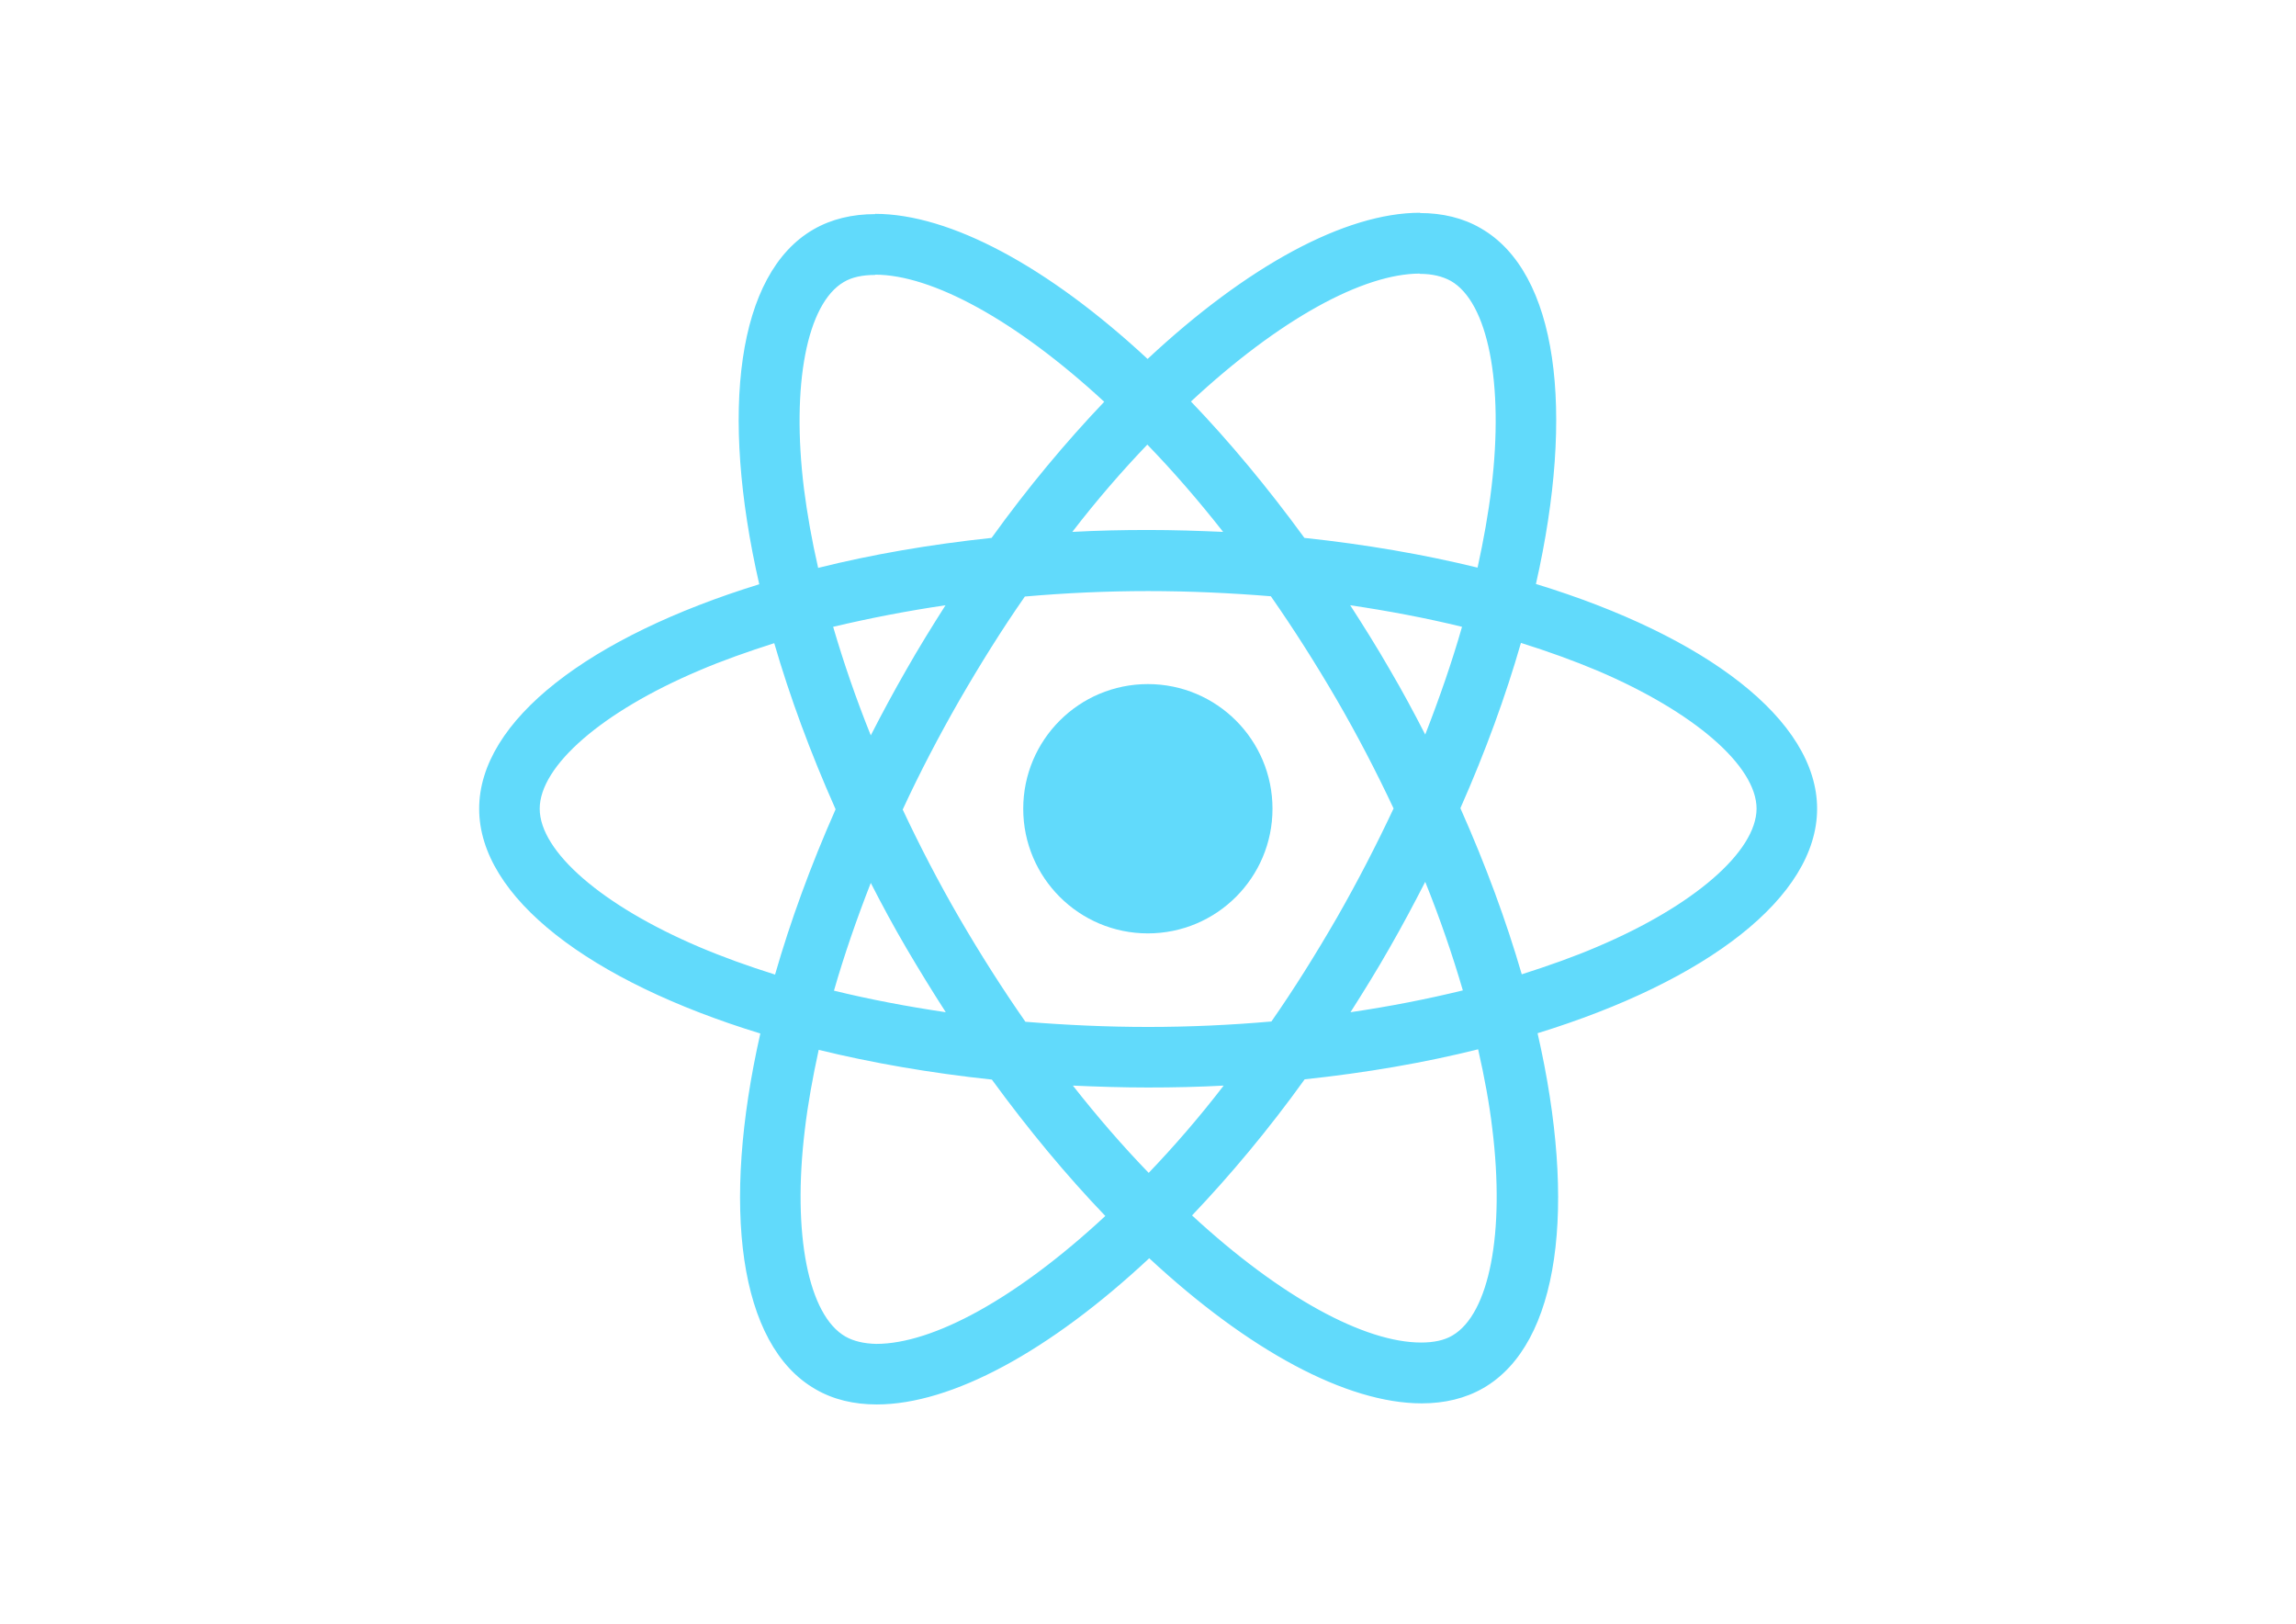
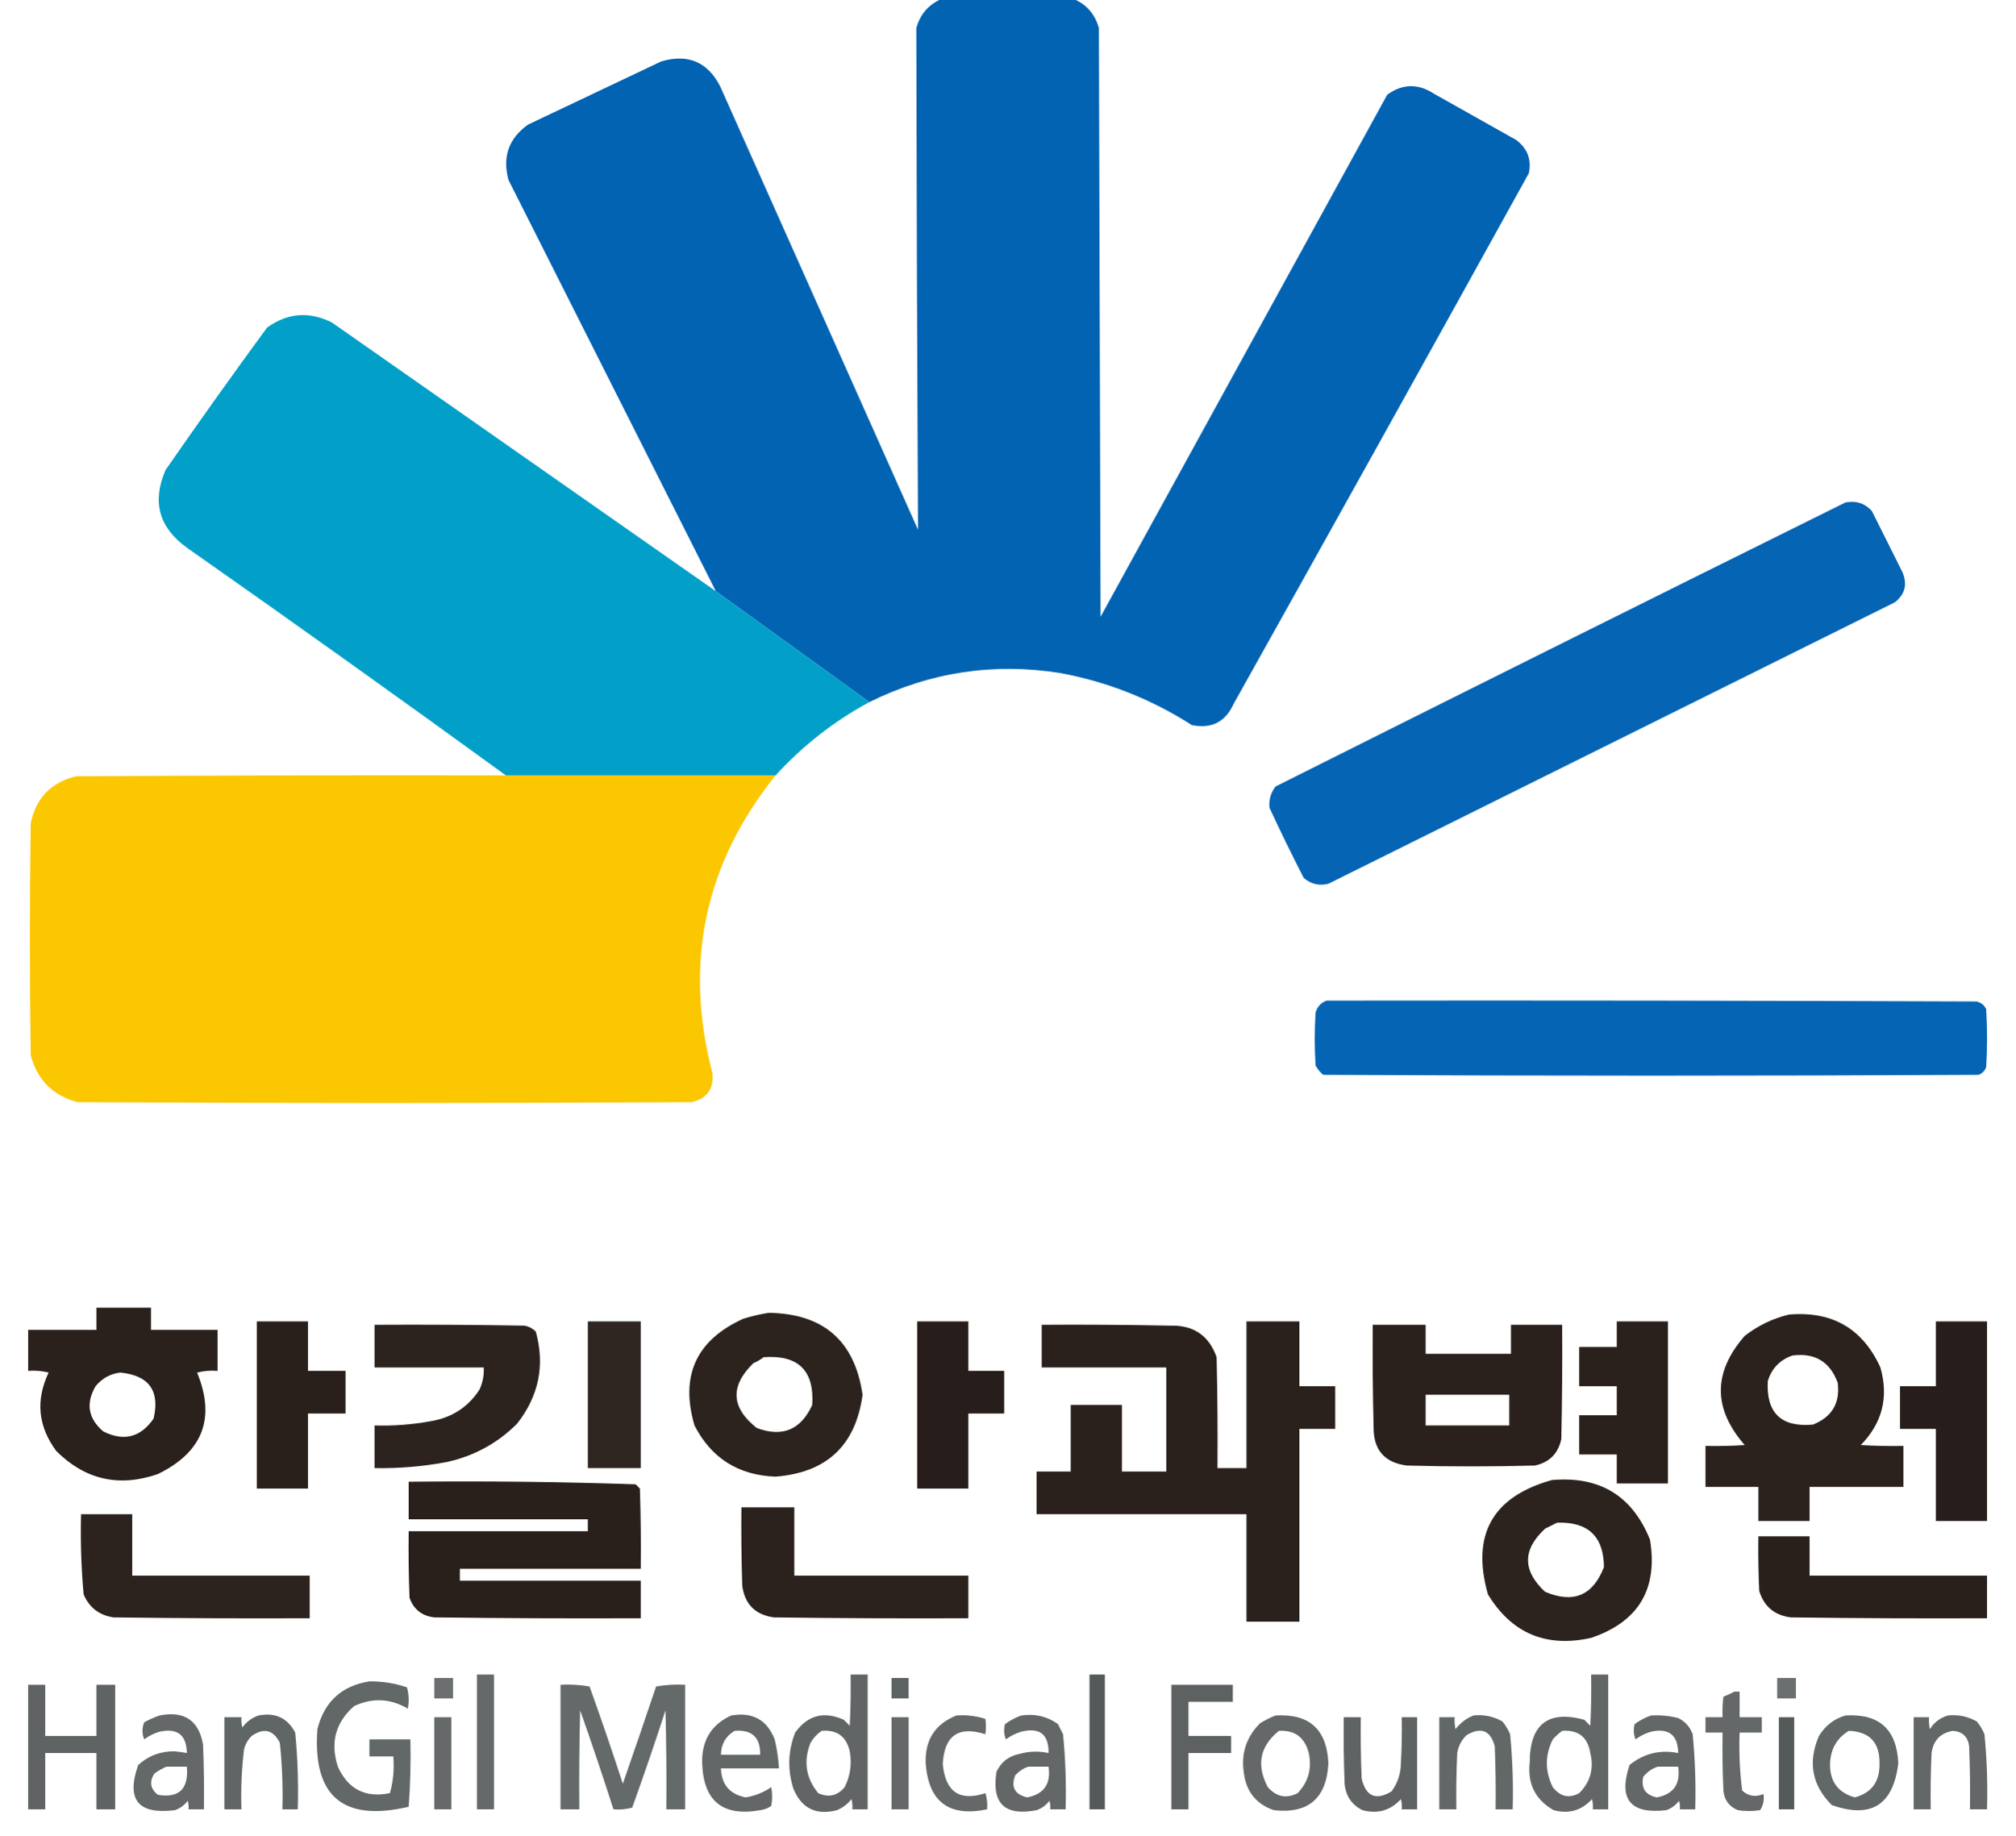
- <svg xmlns="http://www.w3.org/2000/svg" viewBox="0 0 841.9 595.3">
-   <g fill="#61DAFB">
-     <path d="M666.3 296.5c0-32.5-40.7-63.3-103.1-82.4 14.4-63.6 8-114.2-20.2-130.4-6.5-3.8-14.1-5.6-22.4-5.6v22.3c4.6 0 8.3.9 11.4 2.6 13.6 7.8 19.5 37.5 14.9 75.7-1.1 9.4-2.9 19.3-5.1 29.4-19.6-4.8-41-8.5-63.5-10.9-13.5-18.5-27.5-35.3-41.6-50 32.6-30.3 63.2-46.9 84-46.9V78c-27.5 0-63.5 19.6-99.9 53.6-36.4-33.8-72.4-53.2-99.9-53.2v22.3c20.7 0 51.4 16.5 84 46.6-14 14.7-28 31.4-41.3 49.9-22.6 2.4-44 6.1-63.6 11-2.3-10-4-19.7-5.2-29-4.7-38.2 1.1-67.9 14.6-75.8 3-1.8 6.9-2.6 11.5-2.6V78.5c-8.4 0-16 1.8-22.6 5.6-28.1 16.2-34.4 66.7-19.9 130.1-62.2 19.2-102.7 49.9-102.7 82.3 0 32.5 40.7 63.3 103.1 82.4-14.4 63.6-8 114.2 20.2 130.4 6.5 3.8 14.1 5.6 22.5 5.6 27.5 0 63.5-19.6 99.9-53.6 36.4 33.8 72.4 53.2 99.9 53.2 8.4 0 16-1.8 22.6-5.6 28.1-16.2 34.4-66.7 19.9-130.1 62-19.1 102.5-49.9 102.5-82.3zm-130.2-66.7c-3.7 12.9-8.3 26.2-13.5 39.5-4.1-8-8.4-16-13.1-24-4.6-8-9.5-15.8-14.4-23.4 14.2 2.1 27.9 4.7 41 7.9zm-45.8 106.5c-7.8 13.5-15.8 26.3-24.1 38.2-14.9 1.3-30 2-45.2 2-15.1 0-30.2-.7-45-1.9-8.3-11.9-16.4-24.6-24.2-38-7.6-13.1-14.5-26.4-20.8-39.8 6.2-13.4 13.2-26.8 20.7-39.9 7.8-13.5 15.8-26.3 24.1-38.2 14.9-1.3 30-2 45.2-2 15.1 0 30.2.7 45 1.9 8.3 11.9 16.4 24.6 24.2 38 7.6 13.1 14.5 26.4 20.8 39.8-6.3 13.4-13.2 26.8-20.7 39.9zm32.3-13c5.4 13.4 10 26.8 13.8 39.8-13.1 3.2-26.9 5.9-41.2 8 4.9-7.7 9.8-15.6 14.4-23.7 4.6-8 8.9-16.1 13-24.1zM421.2 430c-9.3-9.6-18.6-20.3-27.8-32 9 .4 18.2.7 27.5.7 9.4 0 18.7-.2 27.8-.7-9 11.7-18.3 22.4-27.5 32zm-74.4-58.9c-14.2-2.1-27.9-4.7-41-7.9 3.7-12.9 8.3-26.2 13.5-39.5 4.1 8 8.4 16 13.1 24 4.7 8 9.5 15.8 14.4 23.4zM420.7 163c9.3 9.6 18.6 20.3 27.8 32-9-.4-18.2-.7-27.5-.7-9.4 0-18.7.2-27.8.7 9-11.7 18.3-22.4 27.5-32zm-74 58.9c-4.9 7.7-9.8 15.6-14.4 23.7-4.6 8-8.9 16-13 24-5.4-13.4-10-26.8-13.8-39.8 13.1-3.1 26.9-5.8 41.2-7.9zm-90.5 125.2c-35.4-15.1-58.3-34.9-58.3-50.6 0-15.7 22.9-35.6 58.3-50.6 8.6-3.7 18-7 27.7-10.1 5.7 19.6 13.2 40 22.5 60.9-9.2 20.8-16.6 41.1-22.2 60.6-9.9-3.1-19.3-6.5-28-10.2zM310 490c-13.6-7.8-19.5-37.5-14.9-75.7 1.1-9.4 2.9-19.3 5.1-29.4 19.6 4.8 41 8.5 63.5 10.9 13.5 18.5 27.5 35.3 41.6 50-32.6 30.3-63.2 46.9-84 46.9-4.5-.1-8.3-1-11.3-2.7zm237.2-76.2c4.7 38.2-1.1 67.9-14.6 75.8-3 1.8-6.9 2.6-11.5 2.6-20.7 0-51.4-16.5-84-46.6 14-14.7 28-31.4 41.3-49.9 22.6-2.4 44-6.1 63.6-11 2.3 10.1 4.1 19.8 5.2 29.1zm38.5-66.7c-8.6 3.7-18 7-27.7 10.1-5.7-19.6-13.2-40-22.5-60.9 9.2-20.8 16.6-41.1 22.2-60.6 9.9 3.1 19.3 6.5 28.1 10.2 35.4 15.1 58.3 34.9 58.3 50.6-.1 15.7-23 35.6-58.4 50.6zM320.8 78.4z" />
-     <circle cx="420.9" cy="296.5" r="45.7" />
-     <path d="M520.5 78.1z" />
+ <svg xmlns="http://www.w3.org/2000/svg" version="1.1" width="1181px" height="1076px" style="shape-rendering:geometricPrecision; text-rendering:geometricPrecision; image-rendering:optimizeQuality; fill-rule:evenodd; clip-rule:evenodd">
+   <g>
+     <path style="opacity:0.989" fill="#0062b2" d="M 551.5,-0.5 C 577.5,-0.5 603.5,-0.5 629.5,-0.5C 636.979,2.819 641.812,8.486 644,16.5C 644.333,131.5 644.667,246.5 645,361.5C 701,259.5 757,157.5 813,55.5C 821.973,49.005 831.14,48.839 840.5,55C 856.5,64 872.5,73 888.5,82C 895.134,86.9 897.634,93.4 896,101.5C 838.601,205.296 780.934,308.963 723,412.5C 718.221,423.14 710.054,427.307 698.5,425C 674.829,409.832 649.162,399.666 621.5,394.5C 582.349,388.264 545.016,393.931 509.5,411.5C 479.523,389.865 449.523,368.199 419.5,346.5C 379.026,266.22 338.526,185.887 298,105.5C 294.305,91.913 298.139,81.079 309.5,73C 335.5,60.667 361.5,48.333 387.5,36C 403.102,31.391 414.602,36.224 422,50.5C 460.667,137.167 499.333,223.833 538,310.5C 537.498,212.504 537.165,114.504 537,16.5C 539.188,8.486 544.021,2.819 551.5,-0.5 Z" />
+   </g>
+   <g>
+     <path style="opacity:0.991" fill="#009fc8" d="M 419.5,346.5 C 449.523,368.199 479.523,389.865 509.5,411.5C 488.772,422.706 470.438,437.039 454.5,454.5C 401.833,454.5 349.167,454.5 296.5,454.5C 234.586,409.531 172.252,365.031 109.5,321C 93.129,309.218 88.963,294.051 97,275.5C 116.465,247.403 136.298,219.569 156.5,192C 168.523,183.362 181.19,182.362 194.5,189C 269.529,241.51 344.529,294.01 419.5,346.5 Z" />
+   </g>
+   <g>
+     <path style="opacity:0.978" fill="#0061b2" d="M 1081.5,294.5 C 1087.7,293.285 1092.87,294.952 1097,299.5C 1103,311.5 1109,323.5 1115,335.5C 1117.9,342.549 1116.4,348.382 1110.5,353C 999.833,408 889.167,463 778.5,518C 773.007,519.358 768.173,518.191 764,514.5C 757.061,500.956 750.395,487.289 744,473.5C 743.527,468.914 744.693,464.748 747.5,461C 858.77,405.198 970.104,349.698 1081.5,294.5 Z" />
+   </g>
+   <g>
+     <path style="opacity:0.996" fill="#fbc700" d="M 296.5,454.5 C 349.167,454.5 401.833,454.5 454.5,454.5C 412.989,506.208 400.655,564.375 417.5,629C 418.41,638.192 414.41,643.859 405.5,646C 285.5,646.667 165.5,646.667 45.5,646C 31,642.167 21.833,633 18,618.5C 17.333,573.167 17.333,527.833 18,482.5C 21.063,467.771 29.896,458.604 44.5,455C 128.499,454.5 212.499,454.333 296.5,454.5 Z" />
+   </g>
+   <g>
+     <path style="opacity:0.978" fill="#0061b2" d="M 777.5,586.5 C 904.5,586.333 1031.5,586.5 1158.5,587C 1161.06,587.685 1162.89,589.185 1164,591.5C 1164.67,602.833 1164.67,614.167 1164,625.5C 1163.17,627.667 1161.67,629.167 1159.5,630C 1031.5,630.667 903.5,630.667 775.5,630C 773.622,628.457 772.122,626.624 771,624.5C 770.333,614.167 770.333,603.833 771,593.5C 772.018,589.985 774.185,587.652 777.5,586.5 Z" />
+   </g>
+   <g>
+     <path style="opacity:0.962" fill="#221814" d="M 56.5,766.5 C 67.167,766.5 77.833,766.5 88.5,766.5C 88.5,770.833 88.5,775.167 88.5,779.5C 101.5,779.5 114.5,779.5 127.5,779.5C 127.5,787.5 127.5,795.5 127.5,803.5C 123.445,803.176 119.445,803.509 115.5,804.5C 126.5,831.31 118.834,851.143 92.5,864C 69.741,871.85 49.908,867.35 33,850.5C 22.278,836.052 20.778,820.718 28.5,804.5C 24.555,803.509 20.555,803.176 16.5,803.5C 16.5,795.5 16.5,787.5 16.5,779.5C 29.833,779.5 43.167,779.5 56.5,779.5C 56.5,775.167 56.5,770.833 56.5,766.5 Z M 70.5,804.5 C 87.323,806.167 93.823,815.167 90,831.5C 82.365,842.534 72.531,845.034 60.5,839C 51.659,831.431 50.159,822.598 56,812.5C 59.853,807.845 64.686,805.178 70.5,804.5 Z" />
+   </g>
+   <g>
+     <path style="opacity:0.956" fill="#221814" d="M 450.5,769.5 C 482.597,769.94 500.93,785.94 505.5,817.5C 501.502,847.162 484.502,863.162 454.5,865.5C 432.702,864.697 416.868,854.697 407,835.5C 398.486,806.366 407.986,785.533 435.5,773C 440.545,771.425 445.545,770.259 450.5,769.5 Z M 447.5,795.5 C 467.821,793.989 477.321,803.322 476,823.5C 469.316,838.094 458.483,842.594 443.5,837C 428.401,825.078 427.734,812.411 441.5,799C 443.727,798.059 445.727,796.892 447.5,795.5 Z" />
+   </g>
+   <g>
+     <path style="opacity:0.959" fill="#221814" d="M 1048.5,770.5 C 1073.76,768.371 1091.6,778.705 1102,801.5C 1106.97,818.91 1103.14,834.077 1090.5,847C 1098.83,847.5 1107.16,847.666 1115.5,847.5C 1115.5,855.5 1115.5,863.5 1115.5,871.5C 1097.17,871.5 1078.83,871.5 1060.5,871.5C 1060.5,878.167 1060.5,884.833 1060.5,891.5C 1050.5,891.5 1040.5,891.5 1030.5,891.5C 1030.5,884.833 1030.5,878.167 1030.5,871.5C 1020.17,871.5 1009.83,871.5 999.5,871.5C 999.5,863.5 999.5,855.5 999.5,847.5C 1007.17,847.666 1014.84,847.5 1022.5,847C 1003.84,825.68 1003.84,804.347 1022.5,783C 1030.34,776.913 1039,772.746 1048.5,770.5 Z M 1050.5,794.5 C 1063.65,792.819 1072.48,798.152 1077,810.5C 1078.48,822.371 1073.65,830.538 1062.5,835C 1043.85,836.688 1035.02,828.188 1036,809.5C 1038.35,801.984 1043.18,796.984 1050.5,794.5 Z" />
+   </g>
+   <g>
+     <path style="opacity:0.968" fill="#221814" d="M 150.5,774.5 C 160.5,774.5 170.5,774.5 180.5,774.5C 180.5,784.167 180.5,793.833 180.5,803.5C 187.833,803.5 195.167,803.5 202.5,803.5C 202.5,811.833 202.5,820.167 202.5,828.5C 195.167,828.5 187.833,828.5 180.5,828.5C 180.5,843.167 180.5,857.833 180.5,872.5C 170.5,872.5 160.5,872.5 150.5,872.5C 150.5,839.833 150.5,807.167 150.5,774.5 Z" />
+   </g>
+   <g>
+     <path style="opacity:0.938" fill="#221814" d="M 344.5,774.5 C 354.833,774.5 365.167,774.5 375.5,774.5C 375.5,803.167 375.5,831.833 375.5,860.5C 365.167,860.5 354.833,860.5 344.5,860.5C 344.5,831.833 344.5,803.167 344.5,774.5 Z" />
+   </g>
+   <g>
+     <path style="opacity:0.975" fill="#221814" d="M 537.5,774.5 C 547.5,774.5 557.5,774.5 567.5,774.5C 567.5,784.167 567.5,793.833 567.5,803.5C 574.5,803.5 581.5,803.5 588.5,803.5C 588.5,811.833 588.5,820.167 588.5,828.5C 581.5,828.5 574.5,828.5 567.5,828.5C 567.5,843.167 567.5,857.833 567.5,872.5C 557.5,872.5 547.5,872.5 537.5,872.5C 537.5,839.833 537.5,807.167 537.5,774.5 Z" />
+   </g>
+   <g>
+     <path style="opacity:0.961" fill="#221814" d="M 730.5,774.5 C 740.833,774.5 751.167,774.5 761.5,774.5C 761.5,787.167 761.5,799.833 761.5,812.5C 768.5,812.5 775.5,812.5 782.5,812.5C 782.5,820.833 782.5,829.167 782.5,837.5C 775.5,837.5 768.5,837.5 761.5,837.5C 761.5,875.167 761.5,912.833 761.5,950.5C 751.167,950.5 740.833,950.5 730.5,950.5C 730.5,929.5 730.5,908.5 730.5,887.5C 689.5,887.5 648.5,887.5 607.5,887.5C 607.5,879.167 607.5,870.833 607.5,862.5C 614.167,862.5 620.833,862.5 627.5,862.5C 627.5,849.5 627.5,836.5 627.5,823.5C 637.5,823.5 647.5,823.5 657.5,823.5C 657.5,836.5 657.5,849.5 657.5,862.5C 666.167,862.5 674.833,862.5 683.5,862.5C 683.5,842.167 683.5,821.833 683.5,801.5C 659.167,801.5 634.833,801.5 610.5,801.5C 610.5,793.167 610.5,784.833 610.5,776.5C 635.502,776.333 660.502,776.5 685.5,777C 699.344,776.551 708.511,782.717 713,795.5C 713.5,817.164 713.667,838.831 713.5,860.5C 719.167,860.5 724.833,860.5 730.5,860.5C 730.5,831.833 730.5,803.167 730.5,774.5 Z" />
+   </g>
+   <g>
+     <path style="opacity:0.962" fill="#221814" d="M 947.5,774.5 C 957.5,774.5 967.5,774.5 977.5,774.5C 977.5,806.167 977.5,837.833 977.5,869.5C 967.5,869.5 957.5,869.5 947.5,869.5C 947.5,863.833 947.5,858.167 947.5,852.5C 940.167,852.5 932.833,852.5 925.5,852.5C 925.5,844.833 925.5,837.167 925.5,829.5C 932.833,829.5 940.167,829.5 947.5,829.5C 947.5,823.833 947.5,818.167 947.5,812.5C 940.167,812.5 932.833,812.5 925.5,812.5C 925.5,804.833 925.5,797.167 925.5,789.5C 932.833,789.5 940.167,789.5 947.5,789.5C 947.5,784.5 947.5,779.5 947.5,774.5 Z" />
+   </g>
+   <g>
+     <path style="opacity:0.975" fill="#221814" d="M 1134.5,774.5 C 1144.5,774.5 1154.5,774.5 1164.5,774.5C 1164.5,813.5 1164.5,852.5 1164.5,891.5C 1154.5,891.5 1144.5,891.5 1134.5,891.5C 1134.5,873.5 1134.5,855.5 1134.5,837.5C 1127.5,837.5 1120.5,837.5 1113.5,837.5C 1113.5,829.167 1113.5,820.833 1113.5,812.5C 1120.5,812.5 1127.5,812.5 1134.5,812.5C 1134.5,799.833 1134.5,787.167 1134.5,774.5 Z" />
+   </g>
+   <g>
+     <path style="opacity:0.956" fill="#221814" d="M 219.5,776.5 C 248.835,776.333 278.169,776.5 307.5,777C 310.034,777.516 312.2,778.683 314,780.5C 319.456,800.221 315.789,818.221 303,834.5C 291.432,846.036 277.599,853.536 261.5,857C 247.621,859.58 233.621,860.747 219.5,860.5C 219.5,852.167 219.5,843.833 219.5,835.5C 230.591,835.837 241.591,835.004 252.5,833C 264.819,830.939 274.319,824.772 281,814.5C 282.9,810.368 283.733,806.034 283.5,801.5C 262.167,801.5 240.833,801.5 219.5,801.5C 219.5,793.167 219.5,784.833 219.5,776.5 Z" />
+   </g>
+   <g>
+     <path style="opacity:0.961" fill="#221814" d="M 804.5,776.5 C 814.833,776.5 825.167,776.5 835.5,776.5C 835.5,782.167 835.5,787.833 835.5,793.5C 852.167,793.5 868.833,793.5 885.5,793.5C 885.5,787.833 885.5,782.167 885.5,776.5C 895.5,776.5 905.5,776.5 915.5,776.5C 915.667,798.836 915.5,821.169 915,843.5C 913.167,852 908,857.167 899.5,859C 874.5,859.667 849.5,859.667 824.5,859C 811.39,857.302 804.89,849.802 805,836.5C 804.5,816.503 804.333,796.503 804.5,776.5 Z M 835.5,817.5 C 851.833,817.5 868.167,817.5 884.5,817.5C 884.5,823.5 884.5,829.5 884.5,835.5C 868.167,835.5 851.833,835.5 835.5,835.5C 835.5,829.5 835.5,823.5 835.5,817.5 Z" />
+   </g>
+   <g>
+     <path style="opacity:0.956" fill="#221814" d="M 909.5,867.5 C 937.498,865.051 956.664,876.718 967,902.5C 971.72,931.438 960.22,950.605 932.5,960C 906.104,965.877 885.938,957.377 872,934.5C 862.128,899.574 874.628,877.24 909.5,867.5 Z M 912.5,892.5 C 930.665,891.835 939.831,900.501 940,918.5C 933.589,935.198 922.089,940.031 905.5,933C 892.178,920.625 892.178,908.291 905.5,896C 907.925,894.787 910.259,893.621 912.5,892.5 Z" />
+   </g>
+   <g>
+     <path style="opacity:0.965" fill="#221814" d="M 239.5,868.5 C 283.894,868.016 328.227,868.516 372.5,870C 373.333,870.833 374.167,871.667 375,872.5C 375.5,888.163 375.667,903.83 375.5,919.5C 340.167,919.5 304.833,919.5 269.5,919.5C 269.5,921.833 269.5,924.167 269.5,926.5C 304.833,926.5 340.167,926.5 375.5,926.5C 375.5,933.833 375.5,941.167 375.5,948.5C 335.165,948.667 294.832,948.5 254.5,948C 247.235,947.13 242.402,943.297 240,936.5C 239.5,923.504 239.333,910.504 239.5,897.5C 274.5,897.5 309.5,897.5 344.5,897.5C 344.5,895.167 344.5,892.833 344.5,890.5C 309.5,890.5 274.5,890.5 239.5,890.5C 239.5,883.167 239.5,875.833 239.5,868.5 Z" />
+   </g>
+   <g>
+     <path style="opacity:0.96" fill="#221814" d="M 434.5,883.5 C 444.833,883.5 455.167,883.5 465.5,883.5C 465.5,896.833 465.5,910.167 465.5,923.5C 499.5,923.5 533.5,923.5 567.5,923.5C 567.5,931.833 567.5,940.167 567.5,948.5C 529.499,948.667 491.499,948.5 453.5,948C 442.653,946.487 436.487,940.32 435,929.5C 434.5,914.17 434.333,898.837 434.5,883.5 Z" />
+   </g>
+   <g>
+     <path style="opacity:0.953" fill="#221814" d="M 47.5,887.5 C 57.5,887.5 67.5,887.5 77.5,887.5C 77.5,899.5 77.5,911.5 77.5,923.5C 112.167,923.5 146.833,923.5 181.5,923.5C 181.5,931.833 181.5,940.167 181.5,948.5C 143.165,948.667 104.832,948.5 66.5,948C 58.112,946.732 52.279,942.232 49,934.5C 47.599,918.877 47.099,903.21 47.5,887.5 Z" />
+   </g>
+   <g>
+     <path style="opacity:0.968" fill="#221814" d="M 1030.5,900.5 C 1040.5,900.5 1050.5,900.5 1060.5,900.5C 1060.5,908.167 1060.5,915.833 1060.5,923.5C 1095.17,923.5 1129.83,923.5 1164.5,923.5C 1164.5,931.833 1164.5,940.167 1164.5,948.5C 1126.17,948.667 1087.83,948.5 1049.5,948C 1039.97,946.796 1033.8,941.629 1031,932.5C 1030.5,921.839 1030.33,911.172 1030.5,900.5 Z" />
+   </g>
+   <g>
+     <path style="opacity:0.873" fill="#4f5455" d="M 279.5,981.5 C 282.833,981.5 286.167,981.5 289.5,981.5C 289.5,1007.83 289.5,1034.17 289.5,1060.5C 286.167,1060.5 282.833,1060.5 279.5,1060.5C 279.5,1034.17 279.5,1007.83 279.5,981.5 Z" />
+   </g>
+   <g>
+     <path style="opacity:0.897" fill="#4f5455" d="M 498.5,981.5 C 501.833,981.5 505.167,981.5 508.5,981.5C 508.5,1007.83 508.5,1034.17 508.5,1060.5C 505.5,1060.5 502.5,1060.5 499.5,1060.5C 499.662,1058.47 499.495,1056.47 499,1054.5C 496.785,1057.37 493.951,1059.54 490.5,1061C 478.304,1064.15 469.804,1059.99 465,1048.5C 461.432,1037.36 461.765,1026.36 466,1015.5C 473.375,1005.3 482.875,1002.8 494.5,1008C 495.667,1009.17 496.833,1010.33 498,1011.5C 498.5,1001.51 498.666,991.506 498.5,981.5 Z M 481.5,1014.5 C 490.466,1013.73 495.966,1017.73 498,1026.5C 499.31,1033.87 498.31,1040.87 495,1047.5C 490.752,1052.6 485.585,1053.76 479.5,1051C 472.241,1042.1 470.741,1032.27 475,1021.5C 476.694,1018.64 478.861,1016.31 481.5,1014.5 Z" />
+   </g>
+   <g>
+     <path style="opacity:0.97" fill="#4f5455" d="M 638.5,981.5 C 641.5,981.5 644.5,981.5 647.5,981.5C 647.5,1007.83 647.5,1034.17 647.5,1060.5C 644.5,1060.5 641.5,1060.5 638.5,1060.5C 638.5,1034.17 638.5,1007.83 638.5,981.5 Z" />
+   </g>
+   <g>
+     <path style="opacity:0.893" fill="#4f5455" d="M 932.5,981.5 C 935.833,981.5 939.167,981.5 942.5,981.5C 942.5,1007.83 942.5,1034.17 942.5,1060.5C 939.5,1060.5 936.5,1060.5 933.5,1060.5C 933.662,1058.47 933.495,1056.47 933,1054.5C 926.936,1061.18 919.436,1063.35 910.5,1061C 899.767,1054.85 895.1,1045.52 896.5,1033C 896.558,1010.58 907.225,1002.25 928.5,1008C 929.667,1009.17 930.833,1010.33 932,1011.5C 932.5,1001.51 932.666,991.506 932.5,981.5 Z M 915.5,1014.5 C 924.954,1013.79 930.454,1018.12 932,1027.5C 934.209,1036.63 932.042,1044.46 925.5,1051C 919.552,1054.26 914.386,1053.09 910,1047.5C 905.389,1038.14 905.389,1028.81 910,1019.5C 911.73,1017.6 913.563,1015.93 915.5,1014.5 Z" />
+   </g>
+   <g>
+     <path style="opacity:0.839" fill="#4f5455" d="M 254.5,983.5 C 258.167,983.5 261.833,983.5 265.5,983.5C 265.5,987.5 265.5,991.5 265.5,995.5C 261.833,995.5 258.167,995.5 254.5,995.5C 254.5,991.5 254.5,987.5 254.5,983.5 Z" />
+   </g>
+   <g>
+     <path style="opacity:0.917" fill="#4f5455" d="M 522.5,983.5 C 525.833,983.5 529.167,983.5 532.5,983.5C 532.5,987.5 532.5,991.5 532.5,995.5C 529.167,995.5 525.833,995.5 522.5,995.5C 522.5,991.5 522.5,987.5 522.5,983.5 Z" />
+   </g>
+   <g>
+     <path style="opacity:0.839" fill="#4f5455" d="M 1041.5,983.5 C 1045.17,983.5 1048.83,983.5 1052.5,983.5C 1052.5,987.5 1052.5,991.5 1052.5,995.5C 1048.83,995.5 1045.17,995.5 1041.5,995.5C 1041.5,991.5 1041.5,987.5 1041.5,983.5 Z" />
+   </g>
+   <g>
+     <path style="opacity:0.89" fill="#4f5455" d="M 216.5,985.5 C 224.041,985.411 231.375,986.577 238.5,989C 239.629,993.079 239.796,997.245 239,1001.5C 228.778,995.463 218.278,994.963 207.5,1000C 196.593,1009.6 193.427,1021.44 198,1035.5C 203.986,1048.74 214.153,1053.91 228.5,1051C 230.441,1044.11 231.108,1036.95 230.5,1029.5C 225.833,1029.5 221.167,1029.5 216.5,1029.5C 216.5,1026.17 216.5,1022.83 216.5,1019.5C 224.5,1019.5 232.5,1019.5 240.5,1019.5C 240.823,1032.75 240.489,1045.91 239.5,1059C 200.979,1068 183.145,1052.84 186,1013.5C 190.055,997.407 200.222,988.073 216.5,985.5 Z" />
+   </g>
+   <g>
+     <path style="opacity:0.909" fill="#4f5455" d="M 16.5,987.5 C 19.833,987.5 23.167,987.5 26.5,987.5C 26.5,997.5 26.5,1007.5 26.5,1017.5C 36.5,1017.5 46.5,1017.5 56.5,1017.5C 56.5,1007.5 56.5,997.5 56.5,987.5C 60.167,987.5 63.833,987.5 67.5,987.5C 67.5,1011.83 67.5,1036.17 67.5,1060.5C 63.833,1060.5 60.167,1060.5 56.5,1060.5C 56.5,1049.5 56.5,1038.5 56.5,1027.5C 46.5,1027.5 36.5,1027.5 26.5,1027.5C 26.5,1038.5 26.5,1049.5 26.5,1060.5C 23.167,1060.5 19.833,1060.5 16.5,1060.5C 16.5,1036.17 16.5,1011.83 16.5,987.5 Z" />
+   </g>
+   <g>
+     <path style="opacity:0.877" fill="#4f5455" d="M 328.5,987.5 C 334.206,987.171 339.872,987.505 345.5,988.5C 352.296,1007.39 358.796,1026.39 365,1045.5C 371.599,1026.54 378.099,1007.54 384.5,988.5C 390.128,987.505 395.794,987.171 401.5,987.5C 401.5,1011.83 401.5,1036.17 401.5,1060.5C 397.833,1060.5 394.167,1060.5 390.5,1060.5C 390.667,1041.16 390.5,1021.83 390,1002.5C 383.796,1021.61 377.296,1040.61 370.5,1059.5C 366.893,1060.49 363.226,1060.82 359.5,1060.5C 353.308,1041.09 346.808,1021.76 340,1002.5C 339.5,1021.83 339.333,1041.16 339.5,1060.5C 335.833,1060.5 332.167,1060.5 328.5,1060.5C 328.5,1036.17 328.5,1011.83 328.5,987.5 Z" />
+   </g>
+   <g>
+     <path style="opacity:0.92" fill="#4f5455" d="M 686.5,987.5 C 698.5,987.5 710.5,987.5 722.5,987.5C 722.5,990.833 722.5,994.167 722.5,997.5C 713.833,997.5 705.167,997.5 696.5,997.5C 696.5,1004.17 696.5,1010.83 696.5,1017.5C 704.833,1017.5 713.167,1017.5 721.5,1017.5C 721.5,1020.83 721.5,1024.17 721.5,1027.5C 713.167,1027.5 704.833,1027.5 696.5,1027.5C 696.5,1038.5 696.5,1049.5 696.5,1060.5C 693.167,1060.5 689.833,1060.5 686.5,1060.5C 686.5,1036.17 686.5,1011.83 686.5,987.5 Z" />
+   </g>
+   <g>
+     <path style="opacity:0.88" fill="#4f5455" d="M 1016.5,991.5 C 1017.5,991.5 1018.5,991.5 1019.5,991.5C 1019.5,996.5 1019.5,1001.5 1019.5,1006.5C 1023.83,1006.5 1028.17,1006.5 1032.5,1006.5C 1032.5,1009.5 1032.5,1012.5 1032.5,1015.5C 1028.17,1015.5 1023.83,1015.5 1019.5,1015.5C 1019.07,1026.91 1019.57,1038.24 1021,1049.5C 1024.63,1052.81 1028.79,1053.47 1033.5,1051.5C 1034.01,1055.03 1033.34,1058.2 1031.5,1061C 1027.17,1061.67 1022.83,1061.67 1018.5,1061C 1013.37,1058.93 1010.54,1055.1 1010,1049.5C 1009.5,1038.17 1009.33,1026.84 1009.5,1015.5C 1006.17,1015.5 1002.83,1015.5 999.5,1015.5C 999.5,1012.5 999.5,1009.5 999.5,1006.5C 1002.83,1006.5 1006.17,1006.5 1009.5,1006.5C 1009.33,1002.49 1009.5,998.486 1010,994.5C 1012.29,993.578 1014.46,992.578 1016.5,991.5 Z" />
+   </g>
+   <g>
+     <path style="opacity:0.879" fill="#4f5455" d="M 93.5,1005.5 C 107.954,1002.62 116.454,1008.29 119,1022.5C 119.5,1035.16 119.667,1047.83 119.5,1060.5C 116.5,1060.5 113.5,1060.5 110.5,1060.5C 110.66,1058.8 110.494,1057.13 110,1055.5C 108.062,1058.11 105.562,1059.94 102.5,1061C 80.941,1063.69 73.775,1054.86 81,1034.5C 87.026,1029.03 94.192,1026.36 102.5,1026.5C 104.858,1026.75 107.192,1027.09 109.5,1027.5C 109.299,1016.89 103.966,1012.72 93.5,1015C 90.221,1015.97 87.221,1017.47 84.5,1019.5C 83.167,1016.17 83.167,1012.83 84.5,1009.5C 87.482,1007.84 90.482,1006.5 93.5,1005.5 Z M 97.5,1035.5 C 101.5,1035.5 105.5,1035.5 109.5,1035.5C 110.643,1048.53 104.976,1054.03 92.5,1052C 88.062,1048.43 87.395,1044.27 90.5,1039.5C 92.765,1037.87 95.099,1036.54 97.5,1035.5 Z" />
+   </g>
+   <g>
+     <path style="opacity:0.9" fill="#4f5455" d="M 151.5,1005.5 C 161.287,1003.58 168.454,1006.91 173,1015.5C 174.451,1030.43 174.951,1045.43 174.5,1060.5C 171.5,1060.5 168.5,1060.5 165.5,1060.5C 165.853,1047.46 165.353,1034.46 164,1021.5C 160.125,1013.87 154.625,1012.54 147.5,1017.5C 145.226,1019.71 143.726,1022.38 143,1025.5C 141.588,1037.1 141.088,1048.77 141.5,1060.5C 138.167,1060.5 134.833,1060.5 131.5,1060.5C 131.5,1042.5 131.5,1024.5 131.5,1006.5C 134.833,1006.5 138.167,1006.5 141.5,1006.5C 141.338,1008.53 141.505,1010.53 142,1012.5C 144.529,1009.12 147.696,1006.78 151.5,1005.5 Z" />
+   </g>
+   <g>
+     <path style="opacity:0.886" fill="#4f5455" d="M 428.5,1005.5 C 440.986,1003.32 449.486,1007.99 454,1019.5C 455.347,1025.1 456.18,1030.76 456.5,1036.5C 445.167,1036.5 433.833,1036.5 422.5,1036.5C 422.81,1045.98 427.644,1051.65 437,1053.5C 442.44,1052.61 447.44,1050.61 452,1047.5C 452.667,1051.17 452.667,1054.83 452,1058.5C 450.055,1059.86 447.888,1060.7 445.5,1061C 423.573,1064.9 412.239,1055.74 411.5,1033.5C 411.126,1020.21 416.792,1010.88 428.5,1005.5 Z M 430.5,1014.5 C 440.66,1013.66 445.66,1018.33 445.5,1028.5C 437.833,1028.5 430.167,1028.5 422.5,1028.5C 422.605,1022.28 425.272,1017.62 430.5,1014.5 Z" />
+   </g>
+   <g>
+     <path style="opacity:0.881" fill="#4f5455" d="M 560.5,1005.5 C 566.328,1005.05 571.995,1005.72 577.5,1007.5C 577.876,1010.37 577.876,1013.37 577.5,1016.5C 561.714,1011.43 553.38,1017.27 552.5,1034C 554.09,1050.32 562.423,1055.99 577.5,1051C 578.451,1054.06 578.784,1057.22 578.5,1060.5C 556.16,1065.15 544.16,1056.15 542.5,1033.5C 541.99,1019.83 547.99,1010.49 560.5,1005.5 Z" />
+   </g>
+   <g>
+     <path style="opacity:0.886" fill="#4f5455" d="M 598.5,1005.5 C 606.419,1004.31 613.586,1005.98 620,1010.5C 621,1012.5 622,1014.5 623,1016.5C 624.432,1031.11 624.932,1045.77 624.5,1060.5C 621.5,1060.5 618.5,1060.5 615.5,1060.5C 615.66,1058.8 615.494,1057.13 615,1055.5C 613.062,1058.11 610.562,1059.94 607.5,1061C 588.876,1064.62 581.043,1057.12 584,1038.5C 586.658,1032.74 591.158,1029.24 597.5,1028C 603.153,1026.42 608.82,1026.25 614.5,1027.5C 614.65,1016.49 609.316,1012.33 598.5,1015C 595.221,1015.97 592.221,1017.47 589.5,1019.5C 588.345,1016.55 588.179,1013.55 589,1010.5C 591.995,1008.35 595.162,1006.68 598.5,1005.5 Z M 602.5,1035.5 C 606.5,1035.5 610.5,1035.5 614.5,1035.5C 615.967,1045.6 611.801,1051.6 602,1053.5C 594.63,1051.76 592.297,1047.42 595,1040.5C 597.17,1038.18 599.67,1036.51 602.5,1035.5 Z" />
+   </g>
+   <g>
+     <path style="opacity:0.881" fill="#4f5455" d="M 747.5,1005.5 C 767.292,1004.29 777.625,1013.62 778.5,1033.5C 777.442,1054.07 766.775,1063.23 746.5,1061C 736.303,1057.46 730.47,1050.3 729,1039.5C 727.167,1028 730.334,1018.17 738.5,1010C 741.437,1008.2 744.437,1006.7 747.5,1005.5 Z M 749.5,1014.5 C 758.837,1013.99 764.67,1018.32 767,1027.5C 768.945,1036.56 766.778,1044.4 760.5,1051C 753.902,1054.4 748.068,1053.23 743,1047.5C 736.155,1034.54 738.322,1023.54 749.5,1014.5 Z" />
+   </g>
+   <g>
+     <path style="opacity:0.89" fill="#4f5455" d="M 863.5,1005.5 C 869.563,1004.84 875.23,1006 880.5,1009C 882.377,1011.25 883.877,1013.75 885,1016.5C 886.432,1031.11 886.932,1045.77 886.5,1060.5C 883.167,1060.5 879.833,1060.5 876.5,1060.5C 876.667,1048.16 876.5,1035.83 876,1023.5C 873.469,1014.21 867.969,1012.05 859.5,1017C 856.537,1019.87 854.704,1023.37 854,1027.5C 853.5,1038.49 853.333,1049.49 853.5,1060.5C 850.167,1060.5 846.833,1060.5 843.5,1060.5C 843.5,1042.5 843.5,1024.5 843.5,1006.5C 846.5,1006.5 849.5,1006.5 852.5,1006.5C 852.337,1008.86 852.503,1011.19 853,1013.5C 855.806,1009.85 859.306,1007.19 863.5,1005.5 Z" />
+   </g>
+   <g>
+     <path style="opacity:0.884" fill="#4f5455" d="M 967.5,1005.5 C 972.93,1005.16 978.264,1005.66 983.5,1007C 987.593,1009.01 990.427,1012.17 992,1016.5C 993.413,1031.12 993.913,1045.78 993.5,1060.5C 990.5,1060.5 987.5,1060.5 984.5,1060.5C 984.66,1058.8 984.494,1057.13 984,1055.5C 982.062,1058.11 979.562,1059.94 976.5,1061C 955.476,1063.46 948.309,1054.63 955,1034.5C 963.34,1027.74 972.84,1025.41 983.5,1027.5C 983.357,1016.91 978.024,1012.74 967.5,1015C 964.221,1015.97 961.221,1017.47 958.5,1019.5C 957.345,1016.55 957.179,1013.55 958,1010.5C 960.995,1008.35 964.162,1006.68 967.5,1005.5 Z M 971.5,1035.5 C 975.5,1035.5 979.5,1035.5 983.5,1035.5C 984.957,1045.63 980.79,1051.63 971,1053.5C 964.319,1052.13 961.653,1048.13 963,1041.5C 965.322,1038.6 968.155,1036.6 971.5,1035.5 Z" />
+   </g>
+   <g>
+     <path style="opacity:0.887" fill="#4f5455" d="M 1081.5,1005.5 C 1101.28,1004.27 1111.61,1013.61 1112.5,1033.5C 1109.55,1057.98 1096.55,1066.14 1073.5,1058C 1061.86,1046.33 1059.36,1032.83 1066,1017.5C 1069.71,1011.42 1074.87,1007.42 1081.5,1005.5 Z M 1083.5,1014.5 C 1095.77,1014.94 1101.77,1021.44 1101.5,1034C 1101.59,1044.38 1096.75,1050.88 1087,1053.5C 1077.07,1050.69 1072.24,1044.02 1072.5,1033.5C 1072.88,1025.05 1076.54,1018.72 1083.5,1014.5 Z" />
+   </g>
+   <g>
+     <path style="opacity:0.886" fill="#4f5455" d="M 1141.5,1005.5 C 1147.56,1004.84 1153.23,1006 1158.5,1009C 1160.38,1011.25 1161.88,1013.75 1163,1016.5C 1164.43,1031.11 1164.93,1045.77 1164.5,1060.5C 1161.17,1060.5 1157.83,1060.5 1154.5,1060.5C 1154.67,1048.16 1154.5,1035.83 1154,1023.5C 1153.28,1017.95 1150.11,1014.95 1144.5,1014.5C 1137.2,1015.74 1133.03,1020.07 1132,1027.5C 1131.5,1038.49 1131.33,1049.49 1131.5,1060.5C 1128.17,1060.5 1124.83,1060.5 1121.5,1060.5C 1121.5,1042.5 1121.5,1024.5 1121.5,1006.5C 1124.5,1006.5 1127.5,1006.5 1130.5,1006.5C 1130.34,1008.86 1130.5,1011.19 1131,1013.5C 1133.54,1009.49 1137.04,1006.82 1141.5,1005.5 Z" />
+   </g>
+   <g>
+     <path style="opacity:0.875" fill="#4f5455" d="M 254.5,1006.5 C 257.833,1006.5 261.167,1006.5 264.5,1006.5C 264.5,1024.5 264.5,1042.5 264.5,1060.5C 261.167,1060.5 257.833,1060.5 254.5,1060.5C 254.5,1042.5 254.5,1024.5 254.5,1006.5 Z" />
+   </g>
+   <g>
+     <path style="opacity:0.881" fill="#4f5455" d="M 522.5,1006.5 C 525.833,1006.5 529.167,1006.5 532.5,1006.5C 532.5,1024.5 532.5,1042.5 532.5,1060.5C 529.167,1060.5 525.833,1060.5 522.5,1060.5C 522.5,1042.5 522.5,1024.5 522.5,1006.5 Z" />
+   </g>
+   <g>
+     <path style="opacity:0.908" fill="#4f5455" d="M 787.5,1006.5 C 790.833,1006.5 794.167,1006.5 797.5,1006.5C 797.333,1018.5 797.5,1030.5 798,1042.5C 800.495,1052.99 806.328,1055.49 815.5,1050C 819.093,1045.14 820.927,1039.64 821,1033.5C 821.5,1024.51 821.666,1015.51 821.5,1006.5C 824.5,1006.5 827.5,1006.5 830.5,1006.5C 830.5,1024.5 830.5,1042.5 830.5,1060.5C 827.5,1060.5 824.5,1060.5 821.5,1060.5C 821.662,1058.47 821.495,1056.47 821,1054.5C 814.936,1061.18 807.436,1063.35 798.5,1061C 792.164,1057.85 788.664,1052.68 788,1045.5C 787.5,1032.5 787.333,1019.5 787.5,1006.5 Z" />
+   </g>
+   <g>
+     <path style="opacity:0.972" fill="#4f5455" d="M 1042.5,1006.5 C 1045.5,1006.5 1048.5,1006.5 1051.5,1006.5C 1051.5,1024.5 1051.5,1042.5 1051.5,1060.5C 1048.5,1060.5 1045.5,1060.5 1042.5,1060.5C 1042.5,1042.5 1042.5,1024.5 1042.5,1006.5 Z" />
  </g>
</svg>
